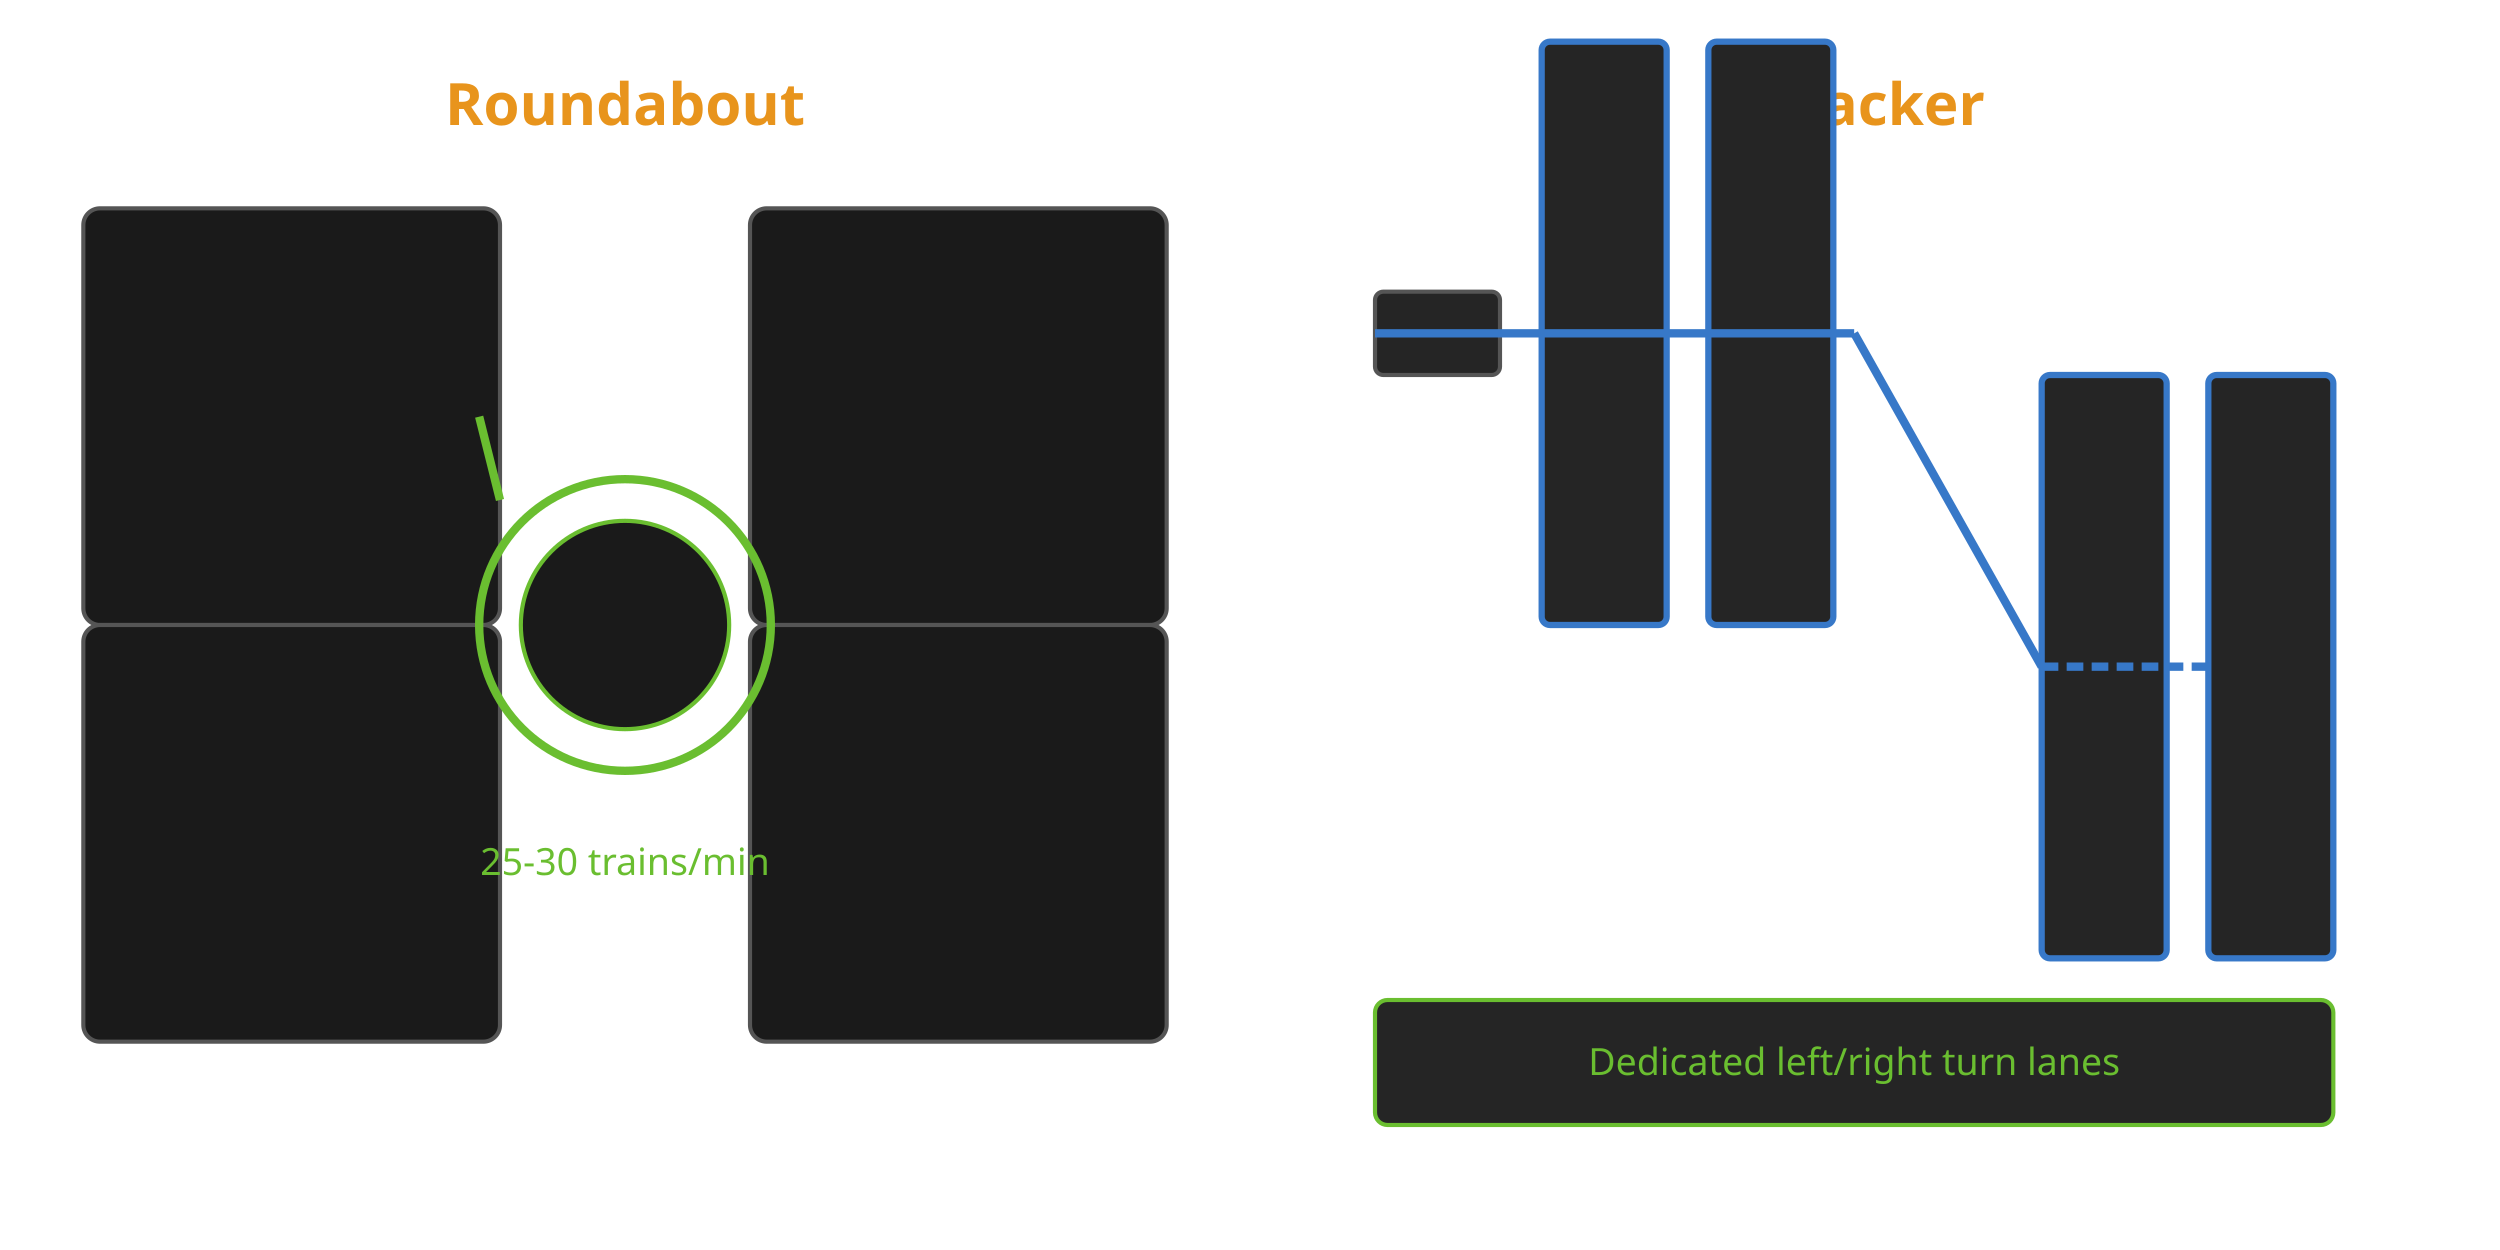
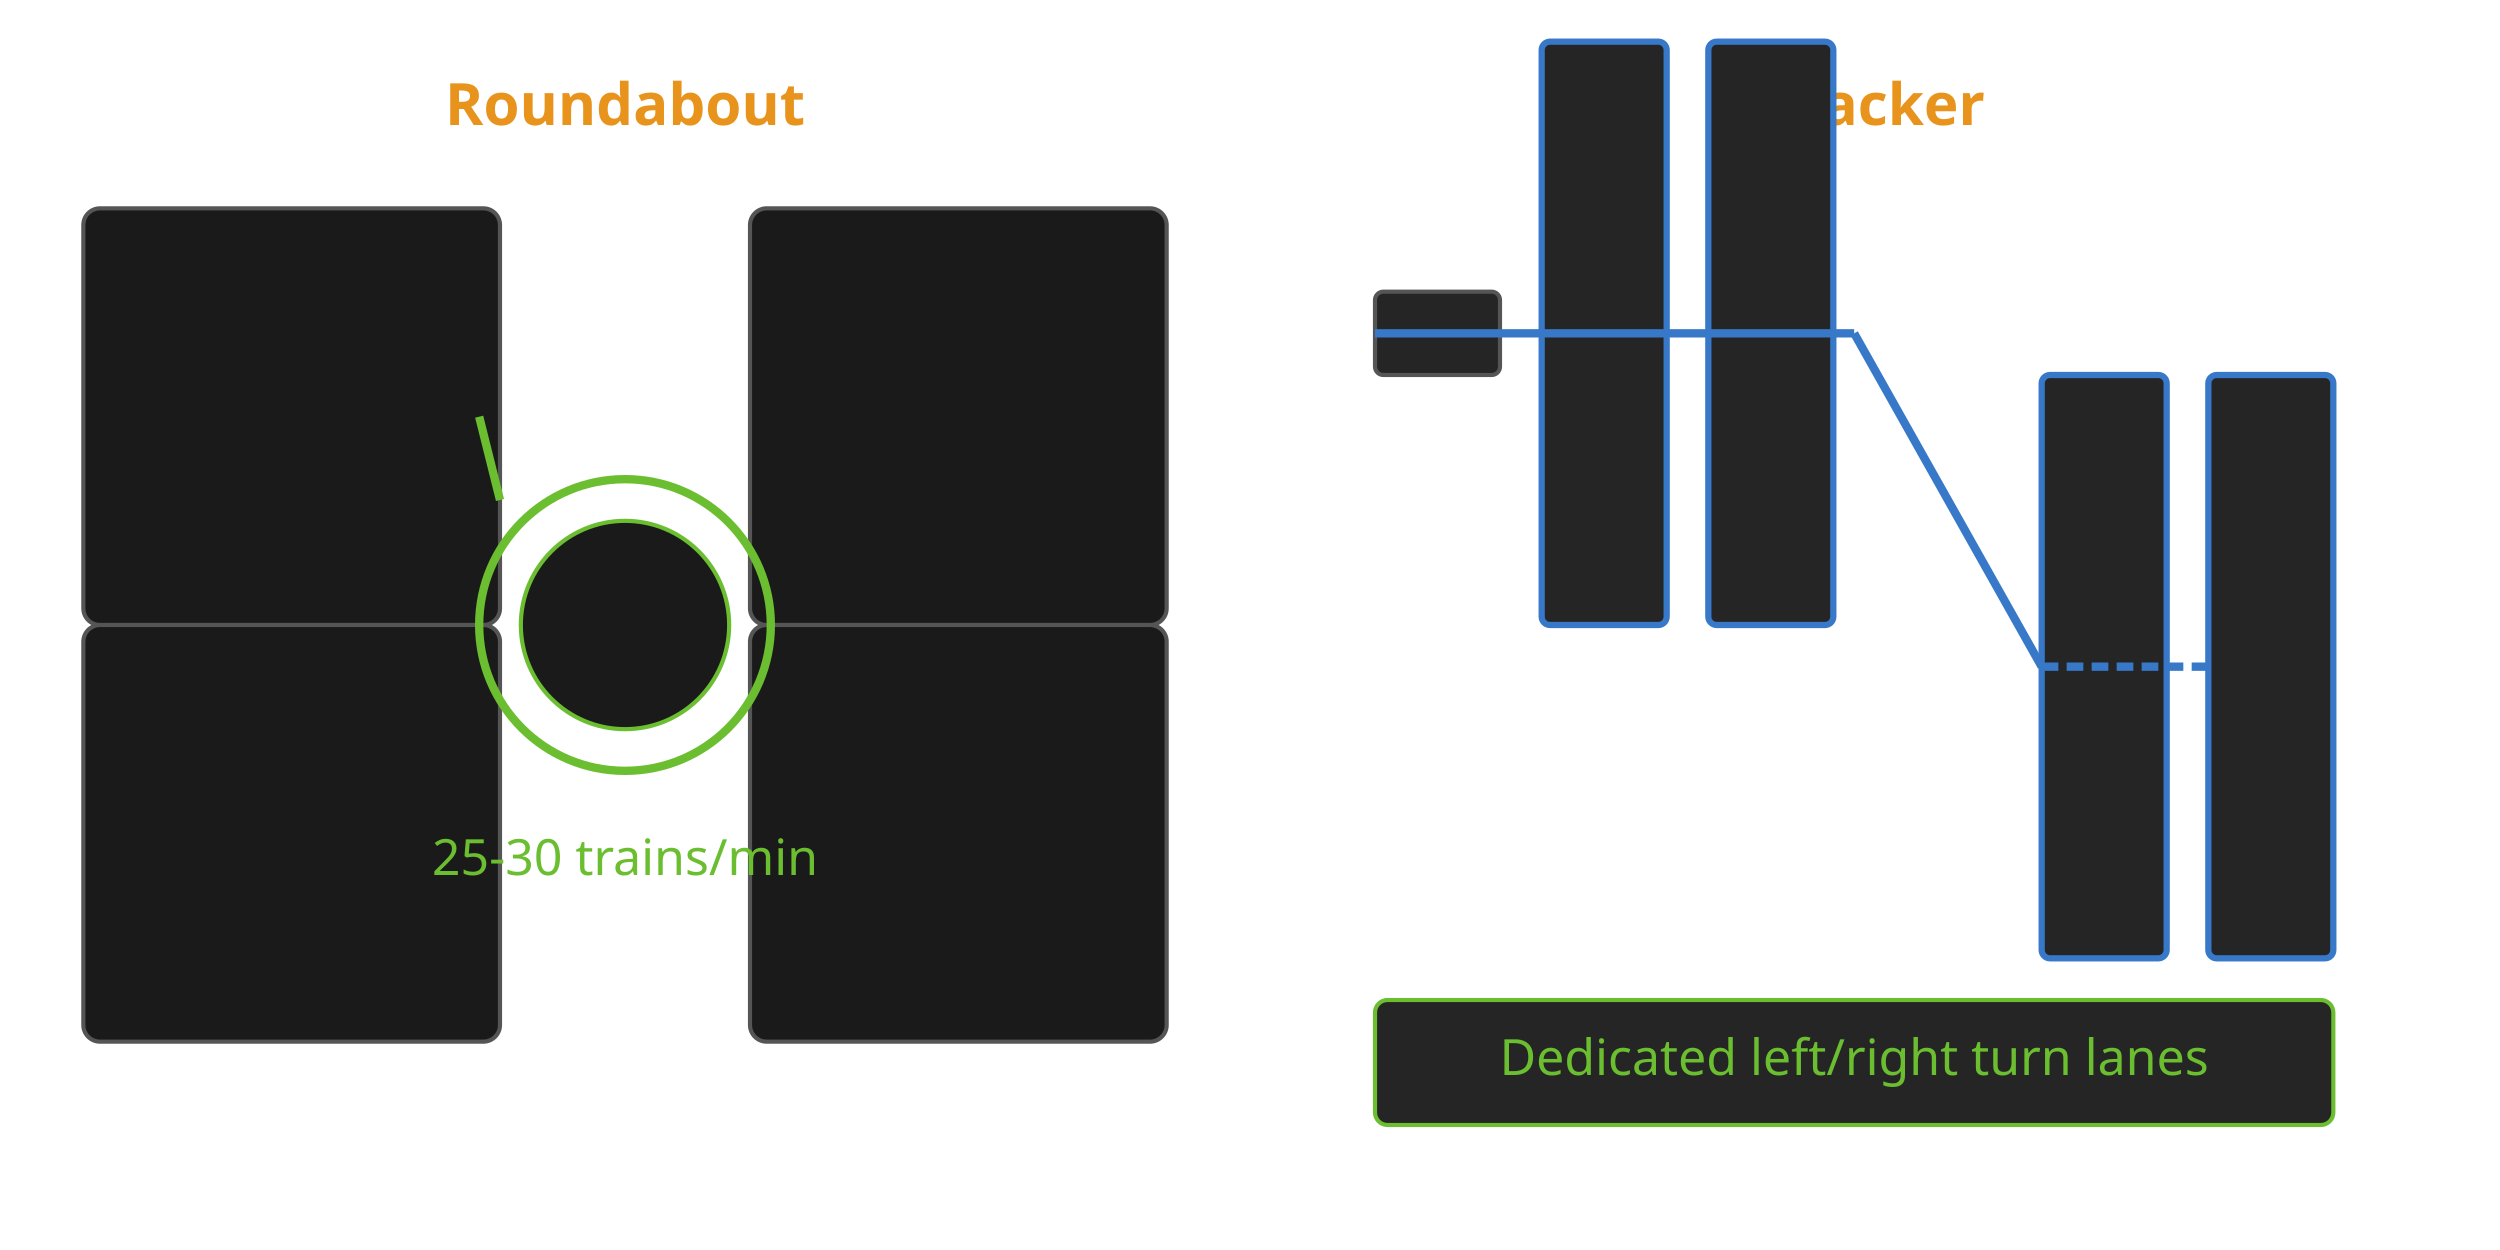
<svg xmlns="http://www.w3.org/2000/svg" viewBox="0 0 600 300" width="600" height="300" style="background:#111;font-family:system-ui,sans-serif;">
  <text x="150" y="30" fill="#e8941c" font-size="14" text-anchor="middle" font-weight="bold">Roundabout</text>
  <text x="450" y="30" fill="#e8941c" font-size="14" text-anchor="middle" font-weight="bold">Stacker</text>
  <rect x="20" y="50" width="100" height="100" rx="4" fill="#1a1a1a" stroke="#555" stroke-width="1" />
  <rect x="180" y="50" width="100" height="100" rx="4" fill="#1a1a1a" stroke="#555" stroke-width="1" />
  <rect x="20" y="150" width="100" height="100" rx="4" fill="#1a1a1a" stroke="#555" stroke-width="1" />
  <rect x="180" y="150" width="100" height="100" rx="4" fill="#1a1a1a" stroke="#555" stroke-width="1" />
  <circle cx="150" cy="150" r="35" fill="none" stroke="#6abe30" stroke-width="2" />
  <circle cx="150" cy="150" r="25" fill="#1a1a1a" stroke="#6abe30" stroke-width="1" />
  <line x1="115" y1="100" x2="120" y2="120" stroke="#6abe30" stroke-width="2" />
-   <text x="150" y="210" fill="#6abe30" font-size="9" text-anchor="middle">25-30 trains/min</text>
+   <text x="150" y="210" fill="#6abe30" font-size="12" text-anchor="middle">25-30 trains/min</text>
  <rect x="330" y="70" width="30" height="20" rx="2" fill="#252525" stroke="#555" stroke-width="1" />
  <rect x="370" y="10" width="30" height="140" rx="2" fill="#252525" stroke="#3778c8" stroke-width="1.5" />
  <rect x="410" y="10" width="30" height="140" rx="2" fill="#252525" stroke="#3778c8" stroke-width="1.5" />
  <rect x="490" y="90" width="30" height="140" rx="2" fill="#252525" stroke="#3778c8" stroke-width="1.5" />
  <rect x="530" y="90" width="30" height="140" rx="2" fill="#252525" stroke="#3778c8" stroke-width="1.5" />
  <line x1="370" y1="80" x2="445" y2="80" stroke="#3778c8" stroke-width="2" />
  <line x1="445" y1="80" x2="490" y2="160" stroke="#3778c8" stroke-width="2" />
  <line x1="370" y1="80" x2="330" y2="80" stroke="#3778c8" stroke-width="2" />
  <line x1="490" y1="160" x2="530" y2="160" stroke="#3778c8" stroke-width="2" stroke-dasharray="4,2" />
-   <text x="445" y="270" fill="#3778c8" font-size="9" text-anchor="middle">60+ trains/min</text>
+   <text x="445" y="270" fill="#3778c8" font-size="12" text-anchor="middle">60+ trains/min</text>
  <rect x="330" y="240" width="230" height="30" rx="3" fill="#252525" stroke="#6abe30" stroke-width="1" />
-   <text x="445" y="258" fill="#6abe30" font-size="9" text-anchor="middle">Dedicated left/right turn lanes</text>
+   <text x="445" y="258" fill="#6abe30" font-size="12" text-anchor="middle">Dedicated left/right turn lanes</text>
</svg>
